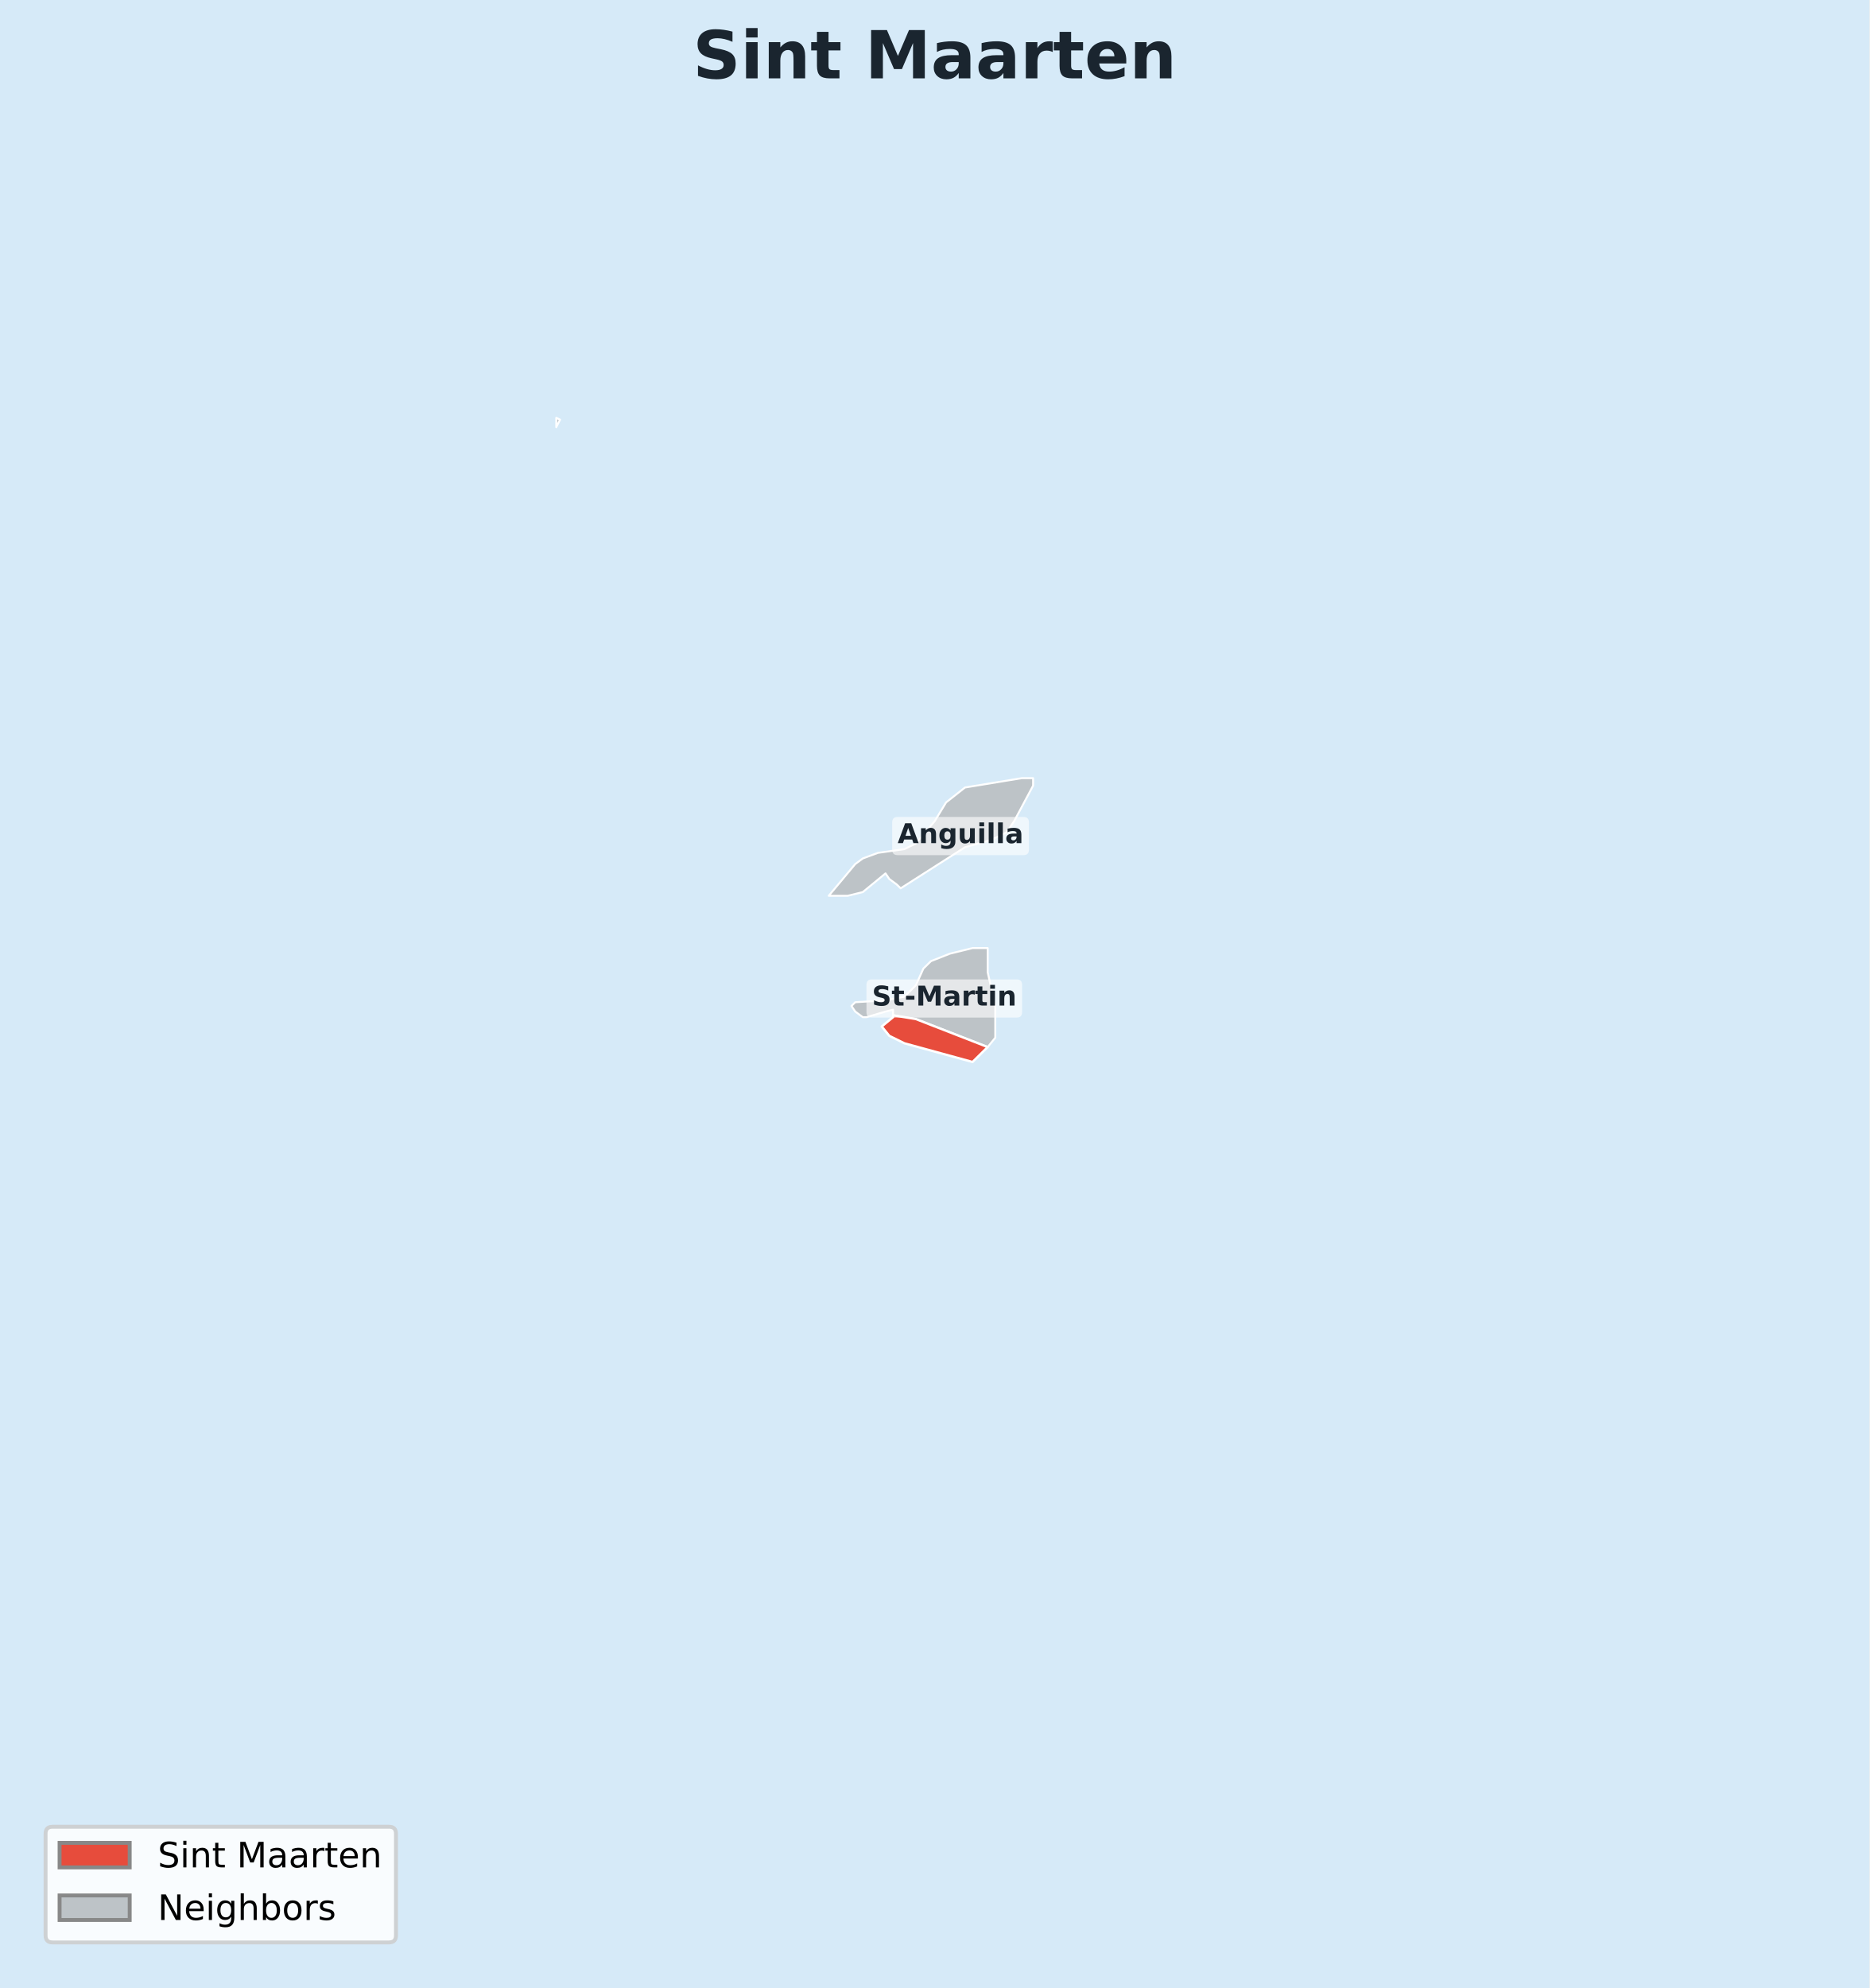
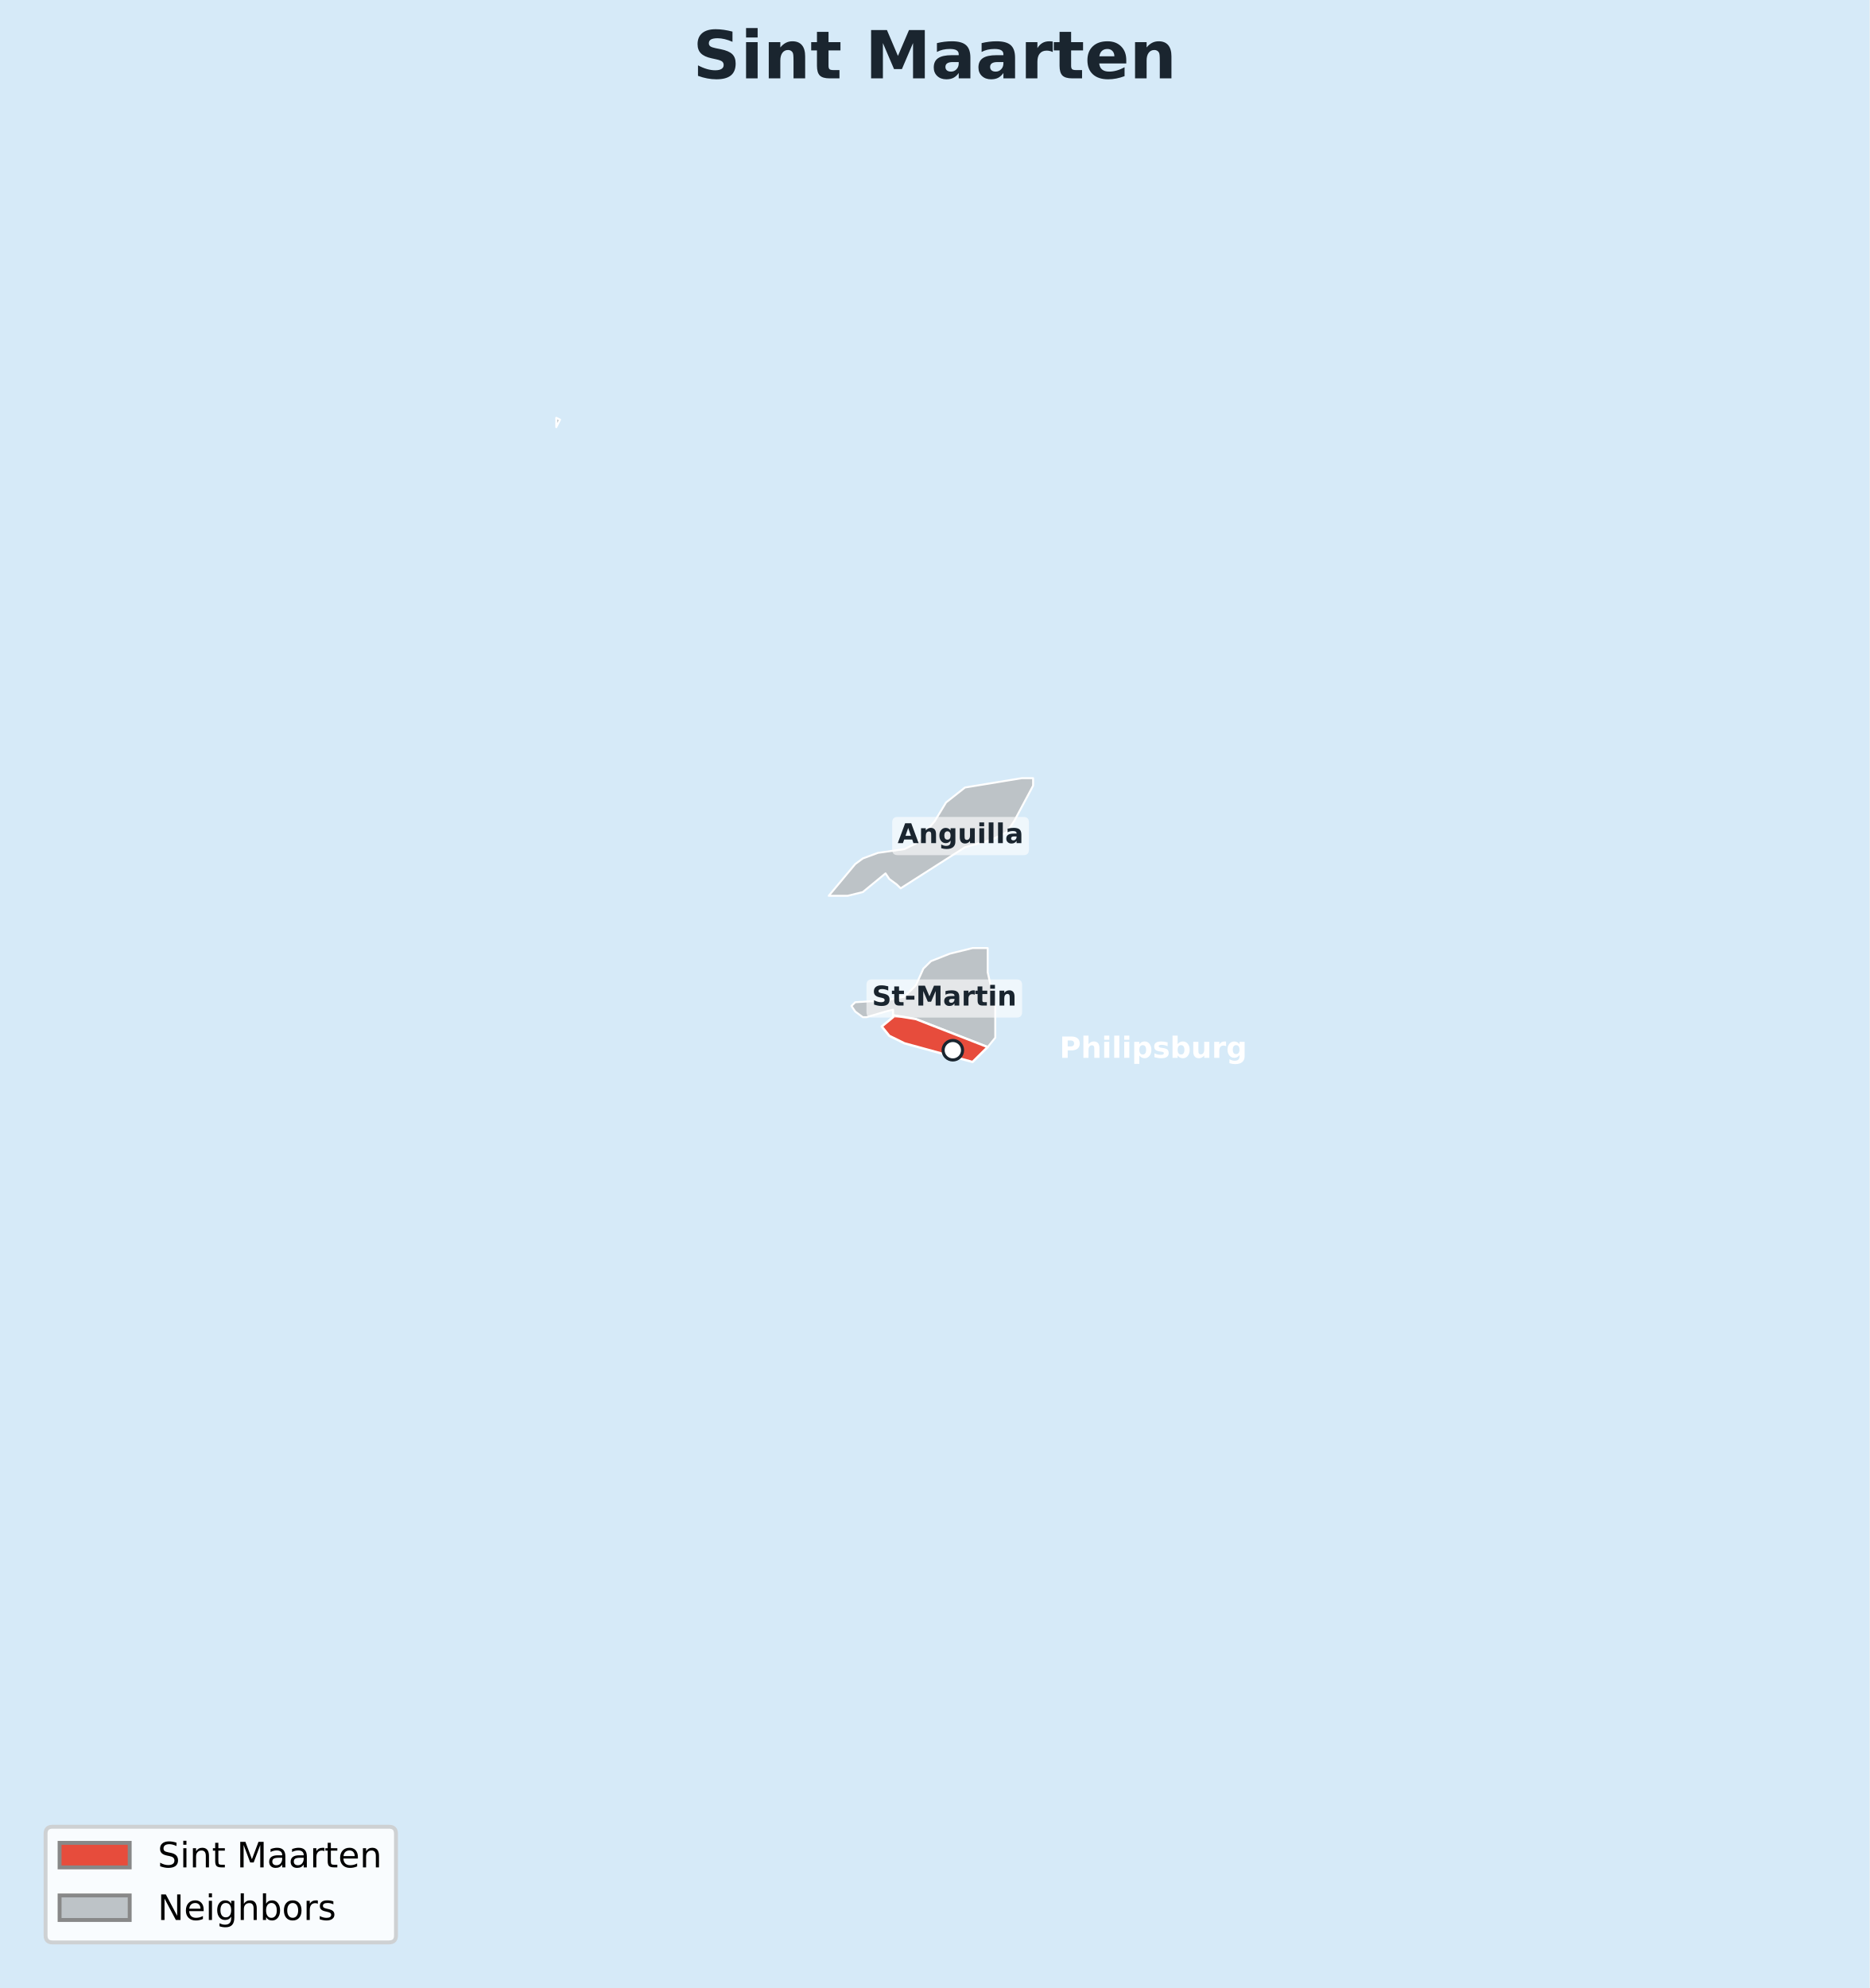
<svg xmlns="http://www.w3.org/2000/svg" xmlns:xlink="http://www.w3.org/1999/xlink" width="479.998pt" height="510.357pt" viewBox="0 0 479.998 510.357" version="1.1">
  <defs>
    <style type="text/css">*{stroke-linejoin: round; stroke-linecap: butt}</style>
  </defs>
  <g id="figure_1">
    <g id="patch_1">
      <path d="M 0 510.357  L 479.998 510.357  L 479.998 0  L 0 0  z " style="fill: #d6eaf8" />
    </g>
    <g id="axes_1">
      <g id="PatchCollection_1">
-         <path d="M 218.622 258.249  L 219.593 257.29  L 227.367 256.811  L 232.225 255.852  L 235.14 252.976  L 237.084 248.662  L 239.027 246.745  L 243.886 244.828  L 249.716 243.39  L 253.603 243.39  L 253.603 249.621  L 255.546 258.249  L 255.546 266.398  L 253.603 268.794  L 235.14 261.604  L 229.31 260.646  L 229.31 259.208  L 227.367 259.687  L 222.508 261.125  L 221.537 261.125  L 219.593 259.687  z " clip-path="url(#p104f512b9f)" style="fill: #bdc3c7; stroke: #ffffff; stroke-width: 0.5" />
-         <path d="M 212.791 229.968  L 219.593 221.82  L 221.537 220.382  L 225.423 218.944  L 232.225 217.985  L 235.14 216.547  L 239.999 210.795  L 242.914 206.002  L 247.772 202.167  L 256.518 200.729  L 262.348 199.77  L 265.263 199.77  L 265.263 201.688  L 260.404 210.795  L 258.461 213.671  L 254.574 215.588  L 247.772 217.506  L 231.254 228.051  L 230.282 227.092  L 228.338 225.654  L 227.367 224.216  L 221.537 229.01  L 217.65 229.968  z " clip-path="url(#p104f512b9f)" style="fill: #bdc3c7; stroke: #ffffff; stroke-width: 0.5" />
-         <path d="M 142.829 109.656  L 142.829 107.259  L 143.801 107.738  z " clip-path="url(#p104f512b9f)" style="fill: #bdc3c7; stroke: #ffffff; stroke-width: 0.5" />
+         <path d="M 218.622 258.249  L 219.593 257.29  L 227.367 256.811  L 232.225 255.852  L 235.14 252.976  L 237.084 248.662  L 239.027 246.745  L 243.886 244.828  L 249.716 243.39  L 253.603 243.39  L 253.603 249.621  L 255.546 258.249  L 255.546 266.398  L 253.603 268.794  L 235.14 261.604  L 229.31 260.646  L 229.31 259.208  L 227.367 259.687  L 222.508 261.125  L 221.537 261.125  L 219.593 259.687  z " clip-path="url(#pb75ccf8d19)" style="fill: #bdc3c7; stroke: #ffffff; stroke-width: 0.5" />
+         <path d="M 212.791 229.968  L 219.593 221.82  L 221.537 220.382  L 225.423 218.944  L 232.225 217.985  L 235.14 216.547  L 239.999 210.795  L 242.914 206.002  L 247.772 202.167  L 256.518 200.729  L 262.348 199.77  L 265.263 199.77  L 265.263 201.688  L 260.404 210.795  L 258.461 213.671  L 254.574 215.588  L 247.772 217.506  L 231.254 228.051  L 230.282 227.092  L 228.338 225.654  L 227.367 224.216  L 221.537 229.01  L 217.65 229.968  z " clip-path="url(#pb75ccf8d19)" style="fill: #bdc3c7; stroke: #ffffff; stroke-width: 0.5" />
+         <path d="M 142.829 109.656  L 142.829 107.259  L 143.801 107.738  z " clip-path="url(#pb75ccf8d19)" style="fill: #bdc3c7; stroke: #ffffff; stroke-width: 0.5" />
      </g>
      <g id="PatchCollection_2">
        <defs>
-           <path id="mafea87e86d" d="M 226.395 -246.836  L 229.31 -249.232  L 229.31 -249.712  L 235.14 -248.753  L 253.603 -241.563  L 249.716 -237.728  L 232.225 -242.522  L 228.338 -244.439  z " style="stroke: #ffffff; stroke-width: 0.6" />
+           <path id="ma8bbd1ff73" d="M 226.395 -246.836  L 229.31 -249.232  L 229.31 -249.712  L 235.14 -248.753  L 253.603 -241.563  L 249.716 -237.728  L 232.225 -242.522  L 228.338 -244.439  z " style="stroke: #ffffff; stroke-width: 0.6" />
        </defs>
-         <g clip-path="url(#p104f512b9f)">
-           <use xlink:href="#mafea87e86d" x="0" y="510.357" style="fill: #e74c3c; stroke: #ffffff; stroke-width: 0.6" />
+         <g clip-path="url(#pb75ccf8d19)">
+           <use xlink:href="#ma8bbd1ff73" x="0" y="510.357" style="fill: #e74c3c; stroke: #ffffff; stroke-width: 0.6" />
        </g>
      </g>
      <g id="text_1">
        <g id="patch_2">
-           <path d="M 223.874 261.232  L 261.036 261.232  Q 262.436 261.232 262.436 259.832  L 262.436 252.831  Q 262.436 251.431 261.036 251.431  L 223.874 251.431  Q 222.474 251.431 222.474 252.831  L 222.474 259.832  Q 222.474 261.232 223.874 261.232  z " clip-path="url(#p104f512b9f)" style="fill: #ffffff; opacity: 0.6" />
+           <path d="M 223.874 261.232  L 261.036 261.232  Q 262.436 261.232 262.436 259.832  L 262.436 252.831  Q 262.436 251.431 261.036 251.431  L 223.874 251.431  Q 222.474 251.431 222.474 252.831  L 222.474 259.832  Q 222.474 261.232 223.874 261.232  z " clip-path="url(#pb75ccf8d19)" style="fill: #ffffff; opacity: 0.6" />
        </g>
-         <g clip-path="url(#p104f512b9f)">
+         <g clip-path="url(#pb75ccf8d19)">
          <g style="fill: #1a252f" transform="translate(223.8739 258.1503) scale(0.07 -0.07)">
            <defs>
              <path id="DejaVuSans-Bold-36" d="M 3834 4519  L 3834 3531  Q 3450 3703 3084 3790  Q 2719 3878 2394 3878  Q 1963 3878 1756 3759  Q 1550 3641 1550 3391  Q 1550 3203 1689 3098  Q 1828 2994 2194 2919  L 2706 2816  Q 3484 2659 3812 2340  Q 4141 2022 4141 1434  Q 4141 663 3683 286  Q 3225 -91 2284 -91  Q 1841 -91 1394 -6  Q 947 78 500 244  L 500 1259  Q 947 1022 1364 901  Q 1781 781 2169 781  Q 2563 781 2772 912  Q 2981 1044 2981 1288  Q 2981 1506 2839 1625  Q 2697 1744 2272 1838  L 1806 1941  Q 1106 2091 782 2419  Q 459 2747 459 3303  Q 459 4000 909 4375  Q 1359 4750 2203 4750  Q 2588 4750 2994 4692  Q 3400 4634 3834 4519  z " transform="scale(0.015625)" />
              <path id="DejaVuSans-Bold-57" d="M 1759 4494  L 1759 3500  L 2913 3500  L 2913 2700  L 1759 2700  L 1759 1216  Q 1759 972 1856 886  Q 1953 800 2241 800  L 2816 800  L 2816 0  L 1856 0  Q 1194 0 917 276  Q 641 553 641 1216  L 641 2700  L 84 2700  L 84 3500  L 641 3500  L 641 4494  L 1759 4494  z " transform="scale(0.015625)" />
              <path id="DejaVuSans-Bold-10" d="M 347 2297  L 2309 2297  L 2309 1388  L 347 1388  L 347 2297  z " transform="scale(0.015625)" />
              <path id="DejaVuSans-Bold-30" d="M 588 4666  L 2119 4666  L 3181 2169  L 4250 4666  L 5778 4666  L 5778 0  L 4641 0  L 4641 3413  L 3566 897  L 2803 897  L 1728 3413  L 1728 0  L 588 0  L 588 4666  z " transform="scale(0.015625)" />
              <path id="DejaVuSans-Bold-44" d="M 2106 1575  Q 1756 1575 1579 1456  Q 1403 1338 1403 1106  Q 1403 894 1545 773  Q 1688 653 1941 653  Q 2256 653 2472 879  Q 2688 1106 2688 1447  L 2688 1575  L 2106 1575  z M 3816 1997  L 3816 0  L 2688 0  L 2688 519  Q 2463 200 2181 54  Q 1900 -91 1497 -91  Q 953 -91 614 226  Q 275 544 275 1050  Q 275 1666 698 1953  Q 1122 2241 2028 2241  L 2688 2241  L 2688 2328  Q 2688 2594 2478 2717  Q 2269 2841 1825 2841  Q 1466 2841 1156 2769  Q 847 2697 581 2553  L 581 3406  Q 941 3494 1303 3539  Q 1666 3584 2028 3584  Q 2975 3584 3395 3211  Q 3816 2838 3816 1997  z " transform="scale(0.015625)" />
              <path id="DejaVuSans-Bold-55" d="M 3138 2547  Q 2991 2616 2845 2648  Q 2700 2681 2553 2681  Q 2122 2681 1889 2404  Q 1656 2128 1656 1613  L 1656 0  L 538 0  L 538 3500  L 1656 3500  L 1656 2925  Q 1872 3269 2151 3426  Q 2431 3584 2822 3584  Q 2878 3584 2943 3579  Q 3009 3575 3134 3559  L 3138 2547  z " transform="scale(0.015625)" />
              <path id="DejaVuSans-Bold-4c" d="M 538 3500  L 1656 3500  L 1656 0  L 538 0  L 538 3500  z M 538 4863  L 1656 4863  L 1656 3950  L 538 3950  L 538 4863  z " transform="scale(0.015625)" />
              <path id="DejaVuSans-Bold-51" d="M 4056 2131  L 4056 0  L 2931 0  L 2931 347  L 2931 1631  Q 2931 2084 2911 2256  Q 2891 2428 2841 2509  Q 2775 2619 2662 2680  Q 2550 2741 2406 2741  Q 2056 2741 1856 2470  Q 1656 2200 1656 1722  L 1656 0  L 538 0  L 538 3500  L 1656 3500  L 1656 2988  Q 1909 3294 2193 3439  Q 2478 3584 2822 3584  Q 3428 3584 3742 3212  Q 4056 2841 4056 2131  z " transform="scale(0.015625)" />
            </defs>
            <use xlink:href="#DejaVuSans-Bold-36" />
            <use xlink:href="#DejaVuSans-Bold-57" transform="translate(72.01562 0)" />
            <use xlink:href="#DejaVuSans-Bold-10" transform="translate(119.8125 0)" />
            <use xlink:href="#DejaVuSans-Bold-30" transform="translate(161.3125 0)" />
            <use xlink:href="#DejaVuSans-Bold-44" transform="translate(260.8281 0)" />
            <use xlink:href="#DejaVuSans-Bold-55" transform="translate(328.3125 0)" />
            <use xlink:href="#DejaVuSans-Bold-57" transform="translate(377.625 0)" />
            <use xlink:href="#DejaVuSans-Bold-4c" transform="translate(425.4219 0)" />
            <use xlink:href="#DejaVuSans-Bold-51" transform="translate(459.7031 0)" />
          </g>
        </g>
      </g>
      <g id="text_2">
        <g id="patch_3">
-           <path d="M 230.48 219.53  L 262.797 219.53  Q 264.197 219.53 264.197 218.13  L 264.197 211.129  Q 264.197 209.729 262.797 209.729  L 230.48 209.729  Q 229.08 209.729 229.08 211.129  L 229.08 218.13  Q 229.08 219.53 230.48 219.53  z " clip-path="url(#p104f512b9f)" style="fill: #ffffff; opacity: 0.6" />
+           <path d="M 230.48 219.53  L 262.797 219.53  Q 264.197 219.53 264.197 218.13  L 264.197 211.129  Q 264.197 209.729 262.797 209.729  L 230.48 209.729  Q 229.08 209.729 229.08 211.129  L 229.08 218.13  Q 229.08 219.53 230.48 219.53  z " clip-path="url(#pb75ccf8d19)" style="fill: #ffffff; opacity: 0.6" />
        </g>
-         <g clip-path="url(#p104f512b9f)">
+         <g clip-path="url(#pb75ccf8d19)">
          <g style="fill: #1a252f" transform="translate(230.4802 216.4483) scale(0.07 -0.07)">
            <defs>
              <path id="DejaVuSans-Bold-24" d="M 3419 850  L 1538 850  L 1241 0  L 31 0  L 1759 4666  L 3194 4666  L 4922 0  L 3713 0  L 3419 850  z M 1838 1716  L 3116 1716  L 2478 3572  L 1838 1716  z " transform="scale(0.015625)" />
              <path id="DejaVuSans-Bold-4a" d="M 2919 594  Q 2688 288 2409 144  Q 2131 0 1766 0  Q 1125 0 706 504  Q 288 1009 288 1791  Q 288 2575 706 3076  Q 1125 3578 1766 3578  Q 2131 3578 2409 3434  Q 2688 3291 2919 2981  L 2919 3500  L 4044 3500  L 4044 353  Q 4044 -491 3511 -936  Q 2978 -1381 1966 -1381  Q 1638 -1381 1331 -1331  Q 1025 -1281 716 -1178  L 716 -306  Q 1009 -475 1290 -558  Q 1572 -641 1856 -641  Q 2406 -641 2662 -400  Q 2919 -159 2919 353  L 2919 594  z M 2181 2772  Q 1834 2772 1640 2515  Q 1447 2259 1447 1791  Q 1447 1309 1634 1061  Q 1822 813 2181 813  Q 2531 813 2725 1069  Q 2919 1325 2919 1791  Q 2919 2259 2725 2515  Q 2531 2772 2181 2772  z " transform="scale(0.015625)" />
              <path id="DejaVuSans-Bold-58" d="M 500 1363  L 500 3500  L 1625 3500  L 1625 3150  Q 1625 2866 1622 2436  Q 1619 2006 1619 1863  Q 1619 1441 1641 1255  Q 1663 1069 1716 984  Q 1784 875 1895 815  Q 2006 756 2150 756  Q 2500 756 2700 1025  Q 2900 1294 2900 1772  L 2900 3500  L 4019 3500  L 4019 0  L 2900 0  L 2900 506  Q 2647 200 2364 54  Q 2081 -91 1741 -91  Q 1134 -91 817 281  Q 500 653 500 1363  z " transform="scale(0.015625)" />
              <path id="DejaVuSans-Bold-4f" d="M 538 4863  L 1656 4863  L 1656 0  L 538 0  L 538 4863  z " transform="scale(0.015625)" />
            </defs>
            <use xlink:href="#DejaVuSans-Bold-24" />
            <use xlink:href="#DejaVuSans-Bold-51" transform="translate(77.39062 0)" />
            <use xlink:href="#DejaVuSans-Bold-4a" transform="translate(148.5781 0)" />
            <use xlink:href="#DejaVuSans-Bold-58" transform="translate(220.1562 0)" />
            <use xlink:href="#DejaVuSans-Bold-4c" transform="translate(291.3438 0)" />
            <use xlink:href="#DejaVuSans-Bold-4f" transform="translate(325.625 0)" />
            <use xlink:href="#DejaVuSans-Bold-4f" transform="translate(359.9062 0)" />
            <use xlink:href="#DejaVuSans-Bold-44" transform="translate(394.1875 0)" />
          </g>
        </g>
      </g>
      <g id="text_3">
        <g style="fill: #1a252f" transform="translate(177.8891 20.11734) scale(0.17 -0.17)">
          <defs>
            <path id="DejaVuSans-Bold-3" transform="scale(0.015625)" />
            <path id="DejaVuSans-Bold-48" d="M 4031 1759  L 4031 1441  L 1416 1441  Q 1456 1047 1700 850  Q 1944 653 2381 653  Q 2734 653 3104 758  Q 3475 863 3866 1075  L 3866 213  Q 3469 63 3072 -14  Q 2675 -91 2278 -91  Q 1328 -91 801 392  Q 275 875 275 1747  Q 275 2603 792 3093  Q 1309 3584 2216 3584  Q 3041 3584 3536 3087  Q 4031 2591 4031 1759  z M 2881 2131  Q 2881 2450 2695 2645  Q 2509 2841 2209 2841  Q 1884 2841 1681 2658  Q 1478 2475 1428 2131  L 2881 2131  z " transform="scale(0.015625)" />
          </defs>
          <use xlink:href="#DejaVuSans-Bold-36" />
          <use xlink:href="#DejaVuSans-Bold-4c" transform="translate(72.01562 0)" />
          <use xlink:href="#DejaVuSans-Bold-51" transform="translate(106.2969 0)" />
          <use xlink:href="#DejaVuSans-Bold-57" transform="translate(177.4844 0)" />
          <use xlink:href="#DejaVuSans-Bold-3" transform="translate(225.2812 0)" />
          <use xlink:href="#DejaVuSans-Bold-30" transform="translate(260.0938 0)" />
          <use xlink:href="#DejaVuSans-Bold-44" transform="translate(359.6094 0)" />
          <use xlink:href="#DejaVuSans-Bold-44" transform="translate(427.0938 0)" />
          <use xlink:href="#DejaVuSans-Bold-55" transform="translate(494.5781 0)" />
          <use xlink:href="#DejaVuSans-Bold-57" transform="translate(543.8906 0)" />
          <use xlink:href="#DejaVuSans-Bold-48" transform="translate(591.6875 0)" />
          <use xlink:href="#DejaVuSans-Bold-51" transform="translate(659.5156 0)" />
        </g>
      </g>
+       <g id="line2d_1">
+         <path d="M 244.65 269.61  " clip-path="url(#pb75ccf8d19)" style="fill: none; stroke: #ffffff; stroke-width: 1.5; stroke-linecap: square" />
+         <defs>
+           <path id="m92382f3504" d="M 0 2.5  C 0.663 2.5 1.299 2.237 1.768 1.768  C 2.237 1.299 2.5 0.663 2.5 0  C 2.5 -0.663 2.237 -1.299 1.768 -1.768  C 1.299 -2.237 0.663 -2.5 0 -2.5  C -0.663 -2.5 -1.299 -2.237 -1.768 -1.768  C -2.237 -1.299 -2.5 -0.663 -2.5 0  C -2.5 0.663 -2.237 1.299 -1.768 1.768  C -1.299 2.237 -0.663 2.5 0 2.5  z " style="stroke: #1a252f; stroke-width: 0.8" />
+         </defs>
+         <g clip-path="url(#pb75ccf8d19)">
+           <use xlink:href="#m92382f3504" x="244.65" y="269.61" style="fill: #ffffff; stroke: #1a252f; stroke-width: 0.8" />
+         </g>
+       </g>
+       <g id="text_4">
+         <g clip-path="url(#pb75ccf8d19)">
+           <g style="fill: #ffffff" transform="translate(272.049 271.5586) scale(0.075 -0.075)">
+             <defs>
+               <path id="DejaVuSans-Bold-33" d="M 588 4666  L 2584 4666  Q 3475 4666 3951 4270  Q 4428 3875 4428 3144  Q 4428 2409 3951 2014  Q 3475 1619 2584 1619  L 1791 1619  L 1791 0  L 588 0  L 588 4666  z M 1791 3794  L 1791 2491  L 2456 2491  Q 2806 2491 2997 2661  Q 3188 2831 3188 3144  Q 3188 3456 2997 3625  Q 2806 3794 2456 3794  L 1791 3794  z " transform="scale(0.015625)" />
+               <path id="DejaVuSans-Bold-4b" d="M 4056 2131  L 4056 0  L 2931 0  L 2931 347  L 2931 1625  Q 2931 2084 2911 2256  Q 2891 2428 2841 2509  Q 2775 2619 2662 2680  Q 2550 2741 2406 2741  Q 2056 2741 1856 2470  Q 1656 2200 1656 1722  L 1656 0  L 538 0  L 538 4863  L 1656 4863  L 1656 2988  Q 1909 3294 2193 3439  Q 2478 3584 2822 3584  Q 3428 3584 3742 3212  Q 4056 2841 4056 2131  z " transform="scale(0.015625)" />
+               <path id="DejaVuSans-Bold-53" d="M 1656 506  L 1656 -1331  L 538 -1331  L 538 3500  L 1656 3500  L 1656 2988  Q 1888 3294 2169 3439  Q 2450 3584 2816 3584  Q 3463 3584 3878 3070  Q 4294 2556 4294 1747  Q 4294 938 3878 423  Q 3463 -91 2816 -91  Q 2450 -91 2169 54  Q 1888 200 1656 506  z M 2400 2772  Q 2041 2772 1848 2508  Q 1656 2244 1656 1747  Q 1656 1250 1848 986  Q 2041 722 2400 722  Q 2759 722 2948 984  Q 3138 1247 3138 1747  Q 3138 2247 2948 2509  Q 2759 2772 2400 2772  z " transform="scale(0.015625)" />
+               <path id="DejaVuSans-Bold-56" d="M 3272 3391  L 3272 2541  Q 2913 2691 2578 2766  Q 2244 2841 1947 2841  Q 1628 2841 1473 2761  Q 1319 2681 1319 2516  Q 1319 2381 1436 2309  Q 1553 2238 1856 2203  L 2053 2175  Q 2913 2066 3209 1816  Q 3506 1566 3506 1031  Q 3506 472 3093 190  Q 2681 -91 1863 -91  Q 1516 -91 1145 -36  Q 775 19 384 128  L 384 978  Q 719 816 1070 734  Q 1422 653 1784 653  Q 2113 653 2278 743  Q 2444 834 2444 1013  Q 2444 1163 2330 1236  Q 2216 1309 1875 1350  L 1678 1375  Q 931 1469 631 1722  Q 331 1975 331 2491  Q 331 3047 712 3315  Q 1094 3584 1881 3584  Q 2191 3584 2531 3537  Q 2872 3491 3272 3391  z " transform="scale(0.015625)" />
+               <path id="DejaVuSans-Bold-45" d="M 2400 722  Q 2759 722 2948 984  Q 3138 1247 3138 1747  Q 3138 2247 2948 2509  Q 2759 2772 2400 2772  Q 2041 2772 1848 2508  Q 1656 2244 1656 1747  Q 1656 1250 1848 986  Q 2041 722 2400 722  z M 1656 2988  Q 1888 3294 2169 3439  Q 2450 3584 2816 3584  Q 3463 3584 3878 3070  Q 4294 2556 4294 1747  Q 4294 938 3878 423  Q 3463 -91 2816 -91  Q 2450 -91 2169 54  Q 1888 200 1656 506  L 1656 0  L 538 0  L 538 4863  L 1656 4863  L 1656 2988  z " transform="scale(0.015625)" />
+             </defs>
+             <use xlink:href="#DejaVuSans-Bold-33" />
+             <use xlink:href="#DejaVuSans-Bold-4b" transform="translate(73.29688 0)" />
+             <use xlink:href="#DejaVuSans-Bold-4c" transform="translate(144.4844 0)" />
+             <use xlink:href="#DejaVuSans-Bold-4f" transform="translate(178.7656 0)" />
+             <use xlink:href="#DejaVuSans-Bold-4c" transform="translate(213.0469 0)" />
+             <use xlink:href="#DejaVuSans-Bold-53" transform="translate(247.3281 0)" />
+             <use xlink:href="#DejaVuSans-Bold-56" transform="translate(318.9062 0)" />
+             <use xlink:href="#DejaVuSans-Bold-45" transform="translate(378.4219 0)" />
+             <use xlink:href="#DejaVuSans-Bold-58" transform="translate(450 0)" />
+             <use xlink:href="#DejaVuSans-Bold-55" transform="translate(521.1875 0)" />
+             <use xlink:href="#DejaVuSans-Bold-4a" transform="translate(570.5 0)" />
+           </g>
+         </g>
+       </g>
      <g id="legend_1">
        <g id="patch_4">
          <path d="M 13.5 498.657  L 99.872 498.657  Q 101.672 498.657 101.672 496.857  L 101.672 470.756  Q 101.672 468.956 99.872 468.956  L 13.5 468.956  Q 11.7 468.956 11.7 470.756  L 11.7 496.857  Q 11.7 498.657 13.5 498.657  z " style="fill: #ffffff; opacity: 0.85; stroke: #cccccc; stroke-linejoin: miter" />
        </g>
        <g id="patch_5">
          <path d="M 15.3 479.395  L 33.3 479.395  L 33.3 473.095  L 15.3 473.095  z " style="fill: #e74c3c; stroke: #888888; stroke-linejoin: miter" />
        </g>
-         <g id="text_4">
+         <g id="text_5">
          <g transform="translate(40.5 479.3945) scale(0.09 -0.09)">
            <defs>
              <path id="DejaVuSans-36" d="M 3425 4513  L 3425 3897  Q 3066 4069 2747 4153  Q 2428 4238 2131 4238  Q 1616 4238 1336 4038  Q 1056 3838 1056 3469  Q 1056 3159 1242 3001  Q 1428 2844 1947 2747  L 2328 2669  Q 3034 2534 3370 2195  Q 3706 1856 3706 1288  Q 3706 609 3251 259  Q 2797 -91 1919 -91  Q 1588 -91 1214 -16  Q 841 59 441 206  L 441 856  Q 825 641 1194 531  Q 1563 422 1919 422  Q 2459 422 2753 634  Q 3047 847 3047 1241  Q 3047 1584 2836 1778  Q 2625 1972 2144 2069  L 1759 2144  Q 1053 2284 737 2584  Q 422 2884 422 3419  Q 422 4038 858 4394  Q 1294 4750 2059 4750  Q 2388 4750 2728 4690  Q 3069 4631 3425 4513  z " transform="scale(0.015625)" />
              <path id="DejaVuSans-4c" d="M 603 3500  L 1178 3500  L 1178 0  L 603 0  L 603 3500  z M 603 4863  L 1178 4863  L 1178 4134  L 603 4134  L 603 4863  z " transform="scale(0.015625)" />
              <path id="DejaVuSans-51" d="M 3513 2113  L 3513 0  L 2938 0  L 2938 2094  Q 2938 2591 2744 2837  Q 2550 3084 2163 3084  Q 1697 3084 1428 2787  Q 1159 2491 1159 1978  L 1159 0  L 581 0  L 581 3500  L 1159 3500  L 1159 2956  Q 1366 3272 1645 3428  Q 1925 3584 2291 3584  Q 2894 3584 3203 3211  Q 3513 2838 3513 2113  z " transform="scale(0.015625)" />
              <path id="DejaVuSans-57" d="M 1172 4494  L 1172 3500  L 2356 3500  L 2356 3053  L 1172 3053  L 1172 1153  Q 1172 725 1289 603  Q 1406 481 1766 481  L 2356 481  L 2356 0  L 1766 0  Q 1100 0 847 248  Q 594 497 594 1153  L 594 3053  L 172 3053  L 172 3500  L 594 3500  L 594 4494  L 1172 4494  z " transform="scale(0.015625)" />
              <path id="DejaVuSans-3" transform="scale(0.015625)" />
              <path id="DejaVuSans-30" d="M 628 4666  L 1569 4666  L 2759 1491  L 3956 4666  L 4897 4666  L 4897 0  L 4281 0  L 4281 4097  L 3078 897  L 2444 897  L 1241 4097  L 1241 0  L 628 0  L 628 4666  z " transform="scale(0.015625)" />
              <path id="DejaVuSans-44" d="M 2194 1759  Q 1497 1759 1228 1600  Q 959 1441 959 1056  Q 959 750 1161 570  Q 1363 391 1709 391  Q 2188 391 2477 730  Q 2766 1069 2766 1631  L 2766 1759  L 2194 1759  z M 3341 1997  L 3341 0  L 2766 0  L 2766 531  Q 2569 213 2275 61  Q 1981 -91 1556 -91  Q 1019 -91 701 211  Q 384 513 384 1019  Q 384 1609 779 1909  Q 1175 2209 1959 2209  L 2766 2209  L 2766 2266  Q 2766 2663 2505 2880  Q 2244 3097 1772 3097  Q 1472 3097 1187 3025  Q 903 2953 641 2809  L 641 3341  Q 956 3463 1253 3523  Q 1550 3584 1831 3584  Q 2591 3584 2966 3190  Q 3341 2797 3341 1997  z " transform="scale(0.015625)" />
              <path id="DejaVuSans-55" d="M 2631 2963  Q 2534 3019 2420 3045  Q 2306 3072 2169 3072  Q 1681 3072 1420 2755  Q 1159 2438 1159 1844  L 1159 0  L 581 0  L 581 3500  L 1159 3500  L 1159 2956  Q 1341 3275 1631 3429  Q 1922 3584 2338 3584  Q 2397 3584 2469 3576  Q 2541 3569 2628 3553  L 2631 2963  z " transform="scale(0.015625)" />
              <path id="DejaVuSans-48" d="M 3597 1894  L 3597 1613  L 953 1613  Q 991 1019 1311 708  Q 1631 397 2203 397  Q 2534 397 2845 478  Q 3156 559 3463 722  L 3463 178  Q 3153 47 2828 -22  Q 2503 -91 2169 -91  Q 1331 -91 842 396  Q 353 884 353 1716  Q 353 2575 817 3079  Q 1281 3584 2069 3584  Q 2775 3584 3186 3129  Q 3597 2675 3597 1894  z M 3022 2063  Q 3016 2534 2758 2815  Q 2500 3097 2075 3097  Q 1594 3097 1305 2825  Q 1016 2553 972 2059  L 3022 2063  z " transform="scale(0.015625)" />
            </defs>
            <use xlink:href="#DejaVuSans-36" />
            <use xlink:href="#DejaVuSans-4c" transform="translate(63.48438 0)" />
            <use xlink:href="#DejaVuSans-51" transform="translate(91.26562 0)" />
            <use xlink:href="#DejaVuSans-57" transform="translate(154.6406 0)" />
            <use xlink:href="#DejaVuSans-3" transform="translate(193.8438 0)" />
            <use xlink:href="#DejaVuSans-30" transform="translate(225.625 0)" />
            <use xlink:href="#DejaVuSans-44" transform="translate(311.9062 0)" />
            <use xlink:href="#DejaVuSans-44" transform="translate(373.1875 0)" />
            <use xlink:href="#DejaVuSans-55" transform="translate(434.4688 0)" />
            <use xlink:href="#DejaVuSans-57" transform="translate(475.5781 0)" />
            <use xlink:href="#DejaVuSans-48" transform="translate(514.7812 0)" />
            <use xlink:href="#DejaVuSans-51" transform="translate(576.3125 0)" />
          </g>
        </g>
        <g id="patch_6">
          <path d="M 15.3 492.895  L 33.3 492.895  L 33.3 486.595  L 15.3 486.595  z " style="fill: #bdc3c7; stroke: #888888; stroke-linejoin: miter" />
        </g>
-         <g id="text_5">
+         <g id="text_6">
          <g transform="translate(40.5 492.8952) scale(0.09 -0.09)">
            <defs>
              <path id="DejaVuSans-31" d="M 628 4666  L 1478 4666  L 3547 763  L 3547 4666  L 4159 4666  L 4159 0  L 3309 0  L 1241 3903  L 1241 0  L 628 0  L 628 4666  z " transform="scale(0.015625)" />
              <path id="DejaVuSans-4a" d="M 2906 1791  Q 2906 2416 2648 2759  Q 2391 3103 1925 3103  Q 1463 3103 1205 2759  Q 947 2416 947 1791  Q 947 1169 1205 825  Q 1463 481 1925 481  Q 2391 481 2648 825  Q 2906 1169 2906 1791  z M 3481 434  Q 3481 -459 3084 -895  Q 2688 -1331 1869 -1331  Q 1566 -1331 1297 -1286  Q 1028 -1241 775 -1147  L 775 -588  Q 1028 -725 1275 -790  Q 1522 -856 1778 -856  Q 2344 -856 2625 -561  Q 2906 -266 2906 331  L 2906 616  Q 2728 306 2450 153  Q 2172 0 1784 0  Q 1141 0 747 490  Q 353 981 353 1791  Q 353 2603 747 3093  Q 1141 3584 1784 3584  Q 2172 3584 2450 3431  Q 2728 3278 2906 2969  L 2906 3500  L 3481 3500  L 3481 434  z " transform="scale(0.015625)" />
              <path id="DejaVuSans-4b" d="M 3513 2113  L 3513 0  L 2938 0  L 2938 2094  Q 2938 2591 2744 2837  Q 2550 3084 2163 3084  Q 1697 3084 1428 2787  Q 1159 2491 1159 1978  L 1159 0  L 581 0  L 581 4863  L 1159 4863  L 1159 2956  Q 1366 3272 1645 3428  Q 1925 3584 2291 3584  Q 2894 3584 3203 3211  Q 3513 2838 3513 2113  z " transform="scale(0.015625)" />
              <path id="DejaVuSans-45" d="M 3116 1747  Q 3116 2381 2855 2742  Q 2594 3103 2138 3103  Q 1681 3103 1420 2742  Q 1159 2381 1159 1747  Q 1159 1113 1420 752  Q 1681 391 2138 391  Q 2594 391 2855 752  Q 3116 1113 3116 1747  z M 1159 2969  Q 1341 3281 1617 3432  Q 1894 3584 2278 3584  Q 2916 3584 3314 3078  Q 3713 2572 3713 1747  Q 3713 922 3314 415  Q 2916 -91 2278 -91  Q 1894 -91 1617 61  Q 1341 213 1159 525  L 1159 0  L 581 0  L 581 4863  L 1159 4863  L 1159 2969  z " transform="scale(0.015625)" />
              <path id="DejaVuSans-52" d="M 1959 3097  Q 1497 3097 1228 2736  Q 959 2375 959 1747  Q 959 1119 1226 758  Q 1494 397 1959 397  Q 2419 397 2687 759  Q 2956 1122 2956 1747  Q 2956 2369 2687 2733  Q 2419 3097 1959 3097  z M 1959 3584  Q 2709 3584 3137 3096  Q 3566 2609 3566 1747  Q 3566 888 3137 398  Q 2709 -91 1959 -91  Q 1206 -91 779 398  Q 353 888 353 1747  Q 353 2609 779 3096  Q 1206 3584 1959 3584  z " transform="scale(0.015625)" />
              <path id="DejaVuSans-56" d="M 2834 3397  L 2834 2853  Q 2591 2978 2328 3040  Q 2066 3103 1784 3103  Q 1356 3103 1142 2972  Q 928 2841 928 2578  Q 928 2378 1081 2264  Q 1234 2150 1697 2047  L 1894 2003  Q 2506 1872 2764 1633  Q 3022 1394 3022 966  Q 3022 478 2636 193  Q 2250 -91 1575 -91  Q 1294 -91 989 -36  Q 684 19 347 128  L 347 722  Q 666 556 975 473  Q 1284 391 1588 391  Q 1994 391 2212 530  Q 2431 669 2431 922  Q 2431 1156 2273 1281  Q 2116 1406 1581 1522  L 1381 1569  Q 847 1681 609 1914  Q 372 2147 372 2553  Q 372 3047 722 3315  Q 1072 3584 1716 3584  Q 2034 3584 2315 3537  Q 2597 3491 2834 3397  z " transform="scale(0.015625)" />
            </defs>
            <use xlink:href="#DejaVuSans-31" />
            <use xlink:href="#DejaVuSans-48" transform="translate(74.8125 0)" />
            <use xlink:href="#DejaVuSans-4c" transform="translate(136.3438 0)" />
            <use xlink:href="#DejaVuSans-4a" transform="translate(164.125 0)" />
            <use xlink:href="#DejaVuSans-4b" transform="translate(227.6094 0)" />
            <use xlink:href="#DejaVuSans-45" transform="translate(290.9844 0)" />
            <use xlink:href="#DejaVuSans-52" transform="translate(354.4688 0)" />
            <use xlink:href="#DejaVuSans-55" transform="translate(415.6562 0)" />
            <use xlink:href="#DejaVuSans-56" transform="translate(456.7656 0)" />
          </g>
        </g>
      </g>
    </g>
  </g>
  <defs>
-     <clipPath id="p104f512b9f">
+     <clipPath id="pb75ccf8d19">
      <rect x="7.2" y="30.117" width="465.598" height="473.04" />
    </clipPath>
  </defs>
</svg>
